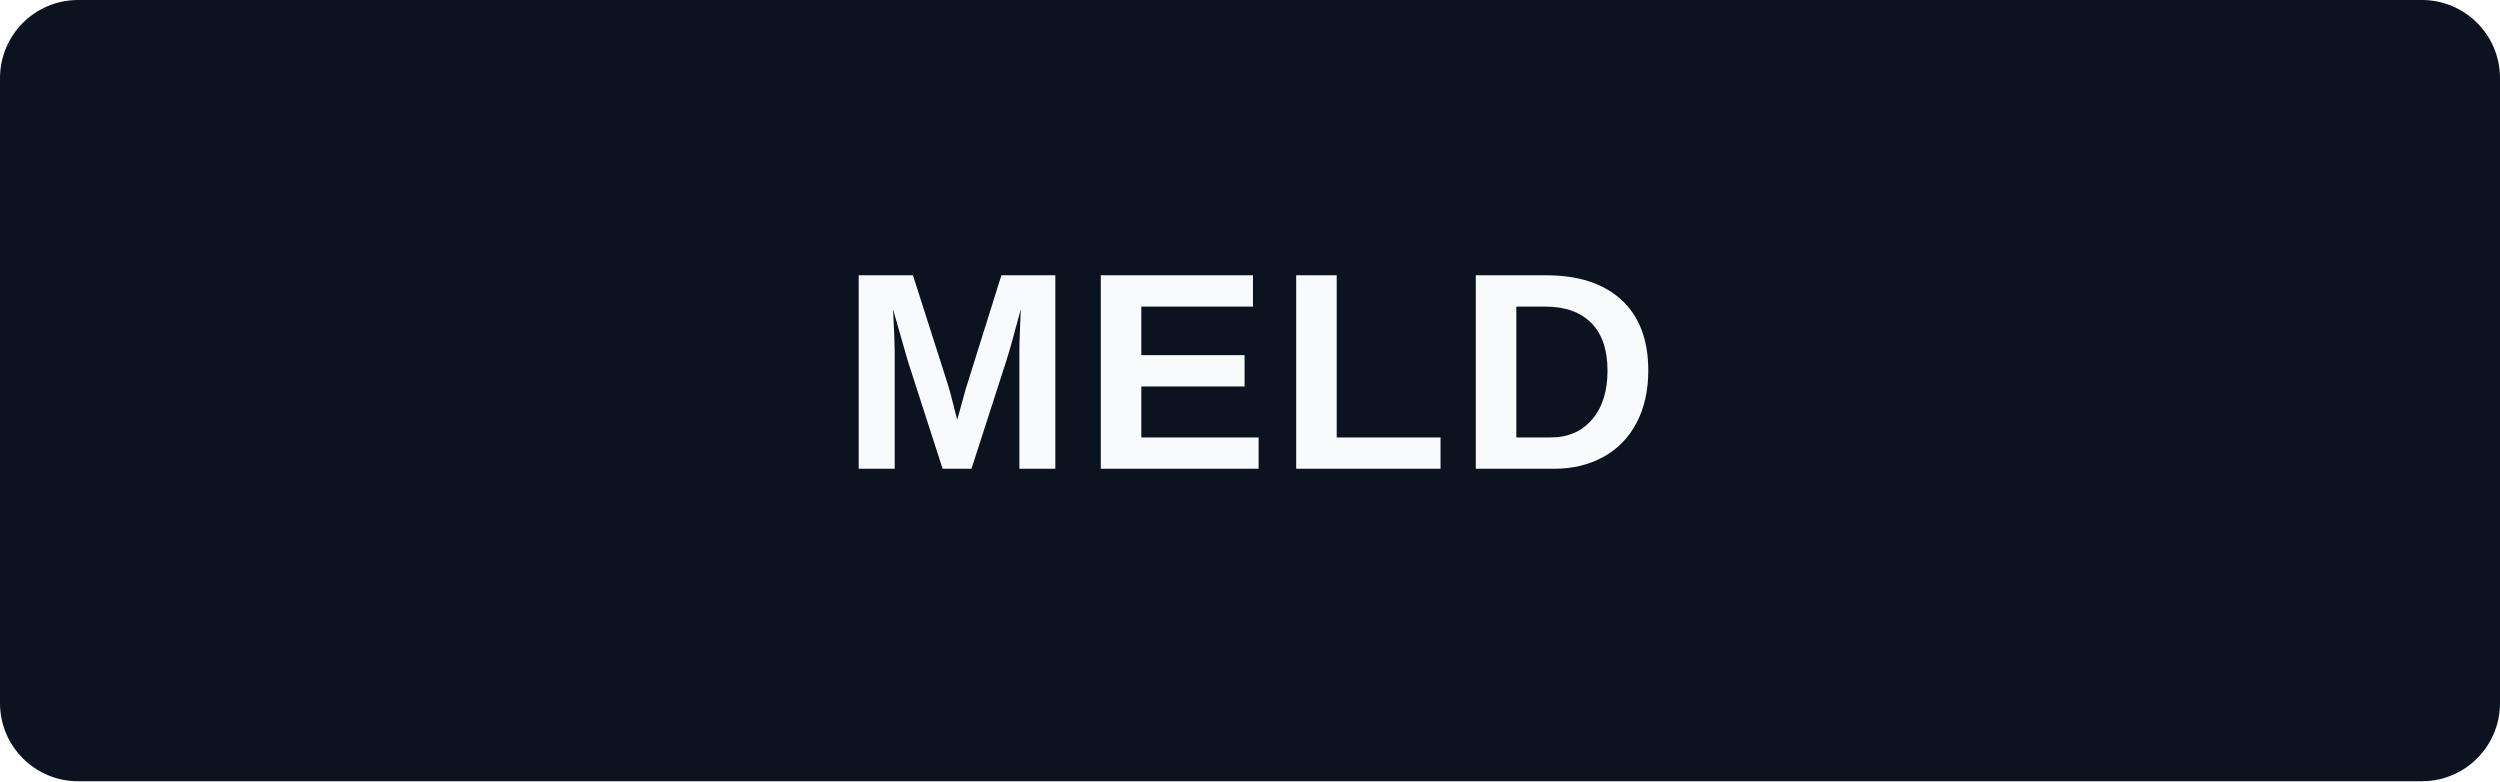
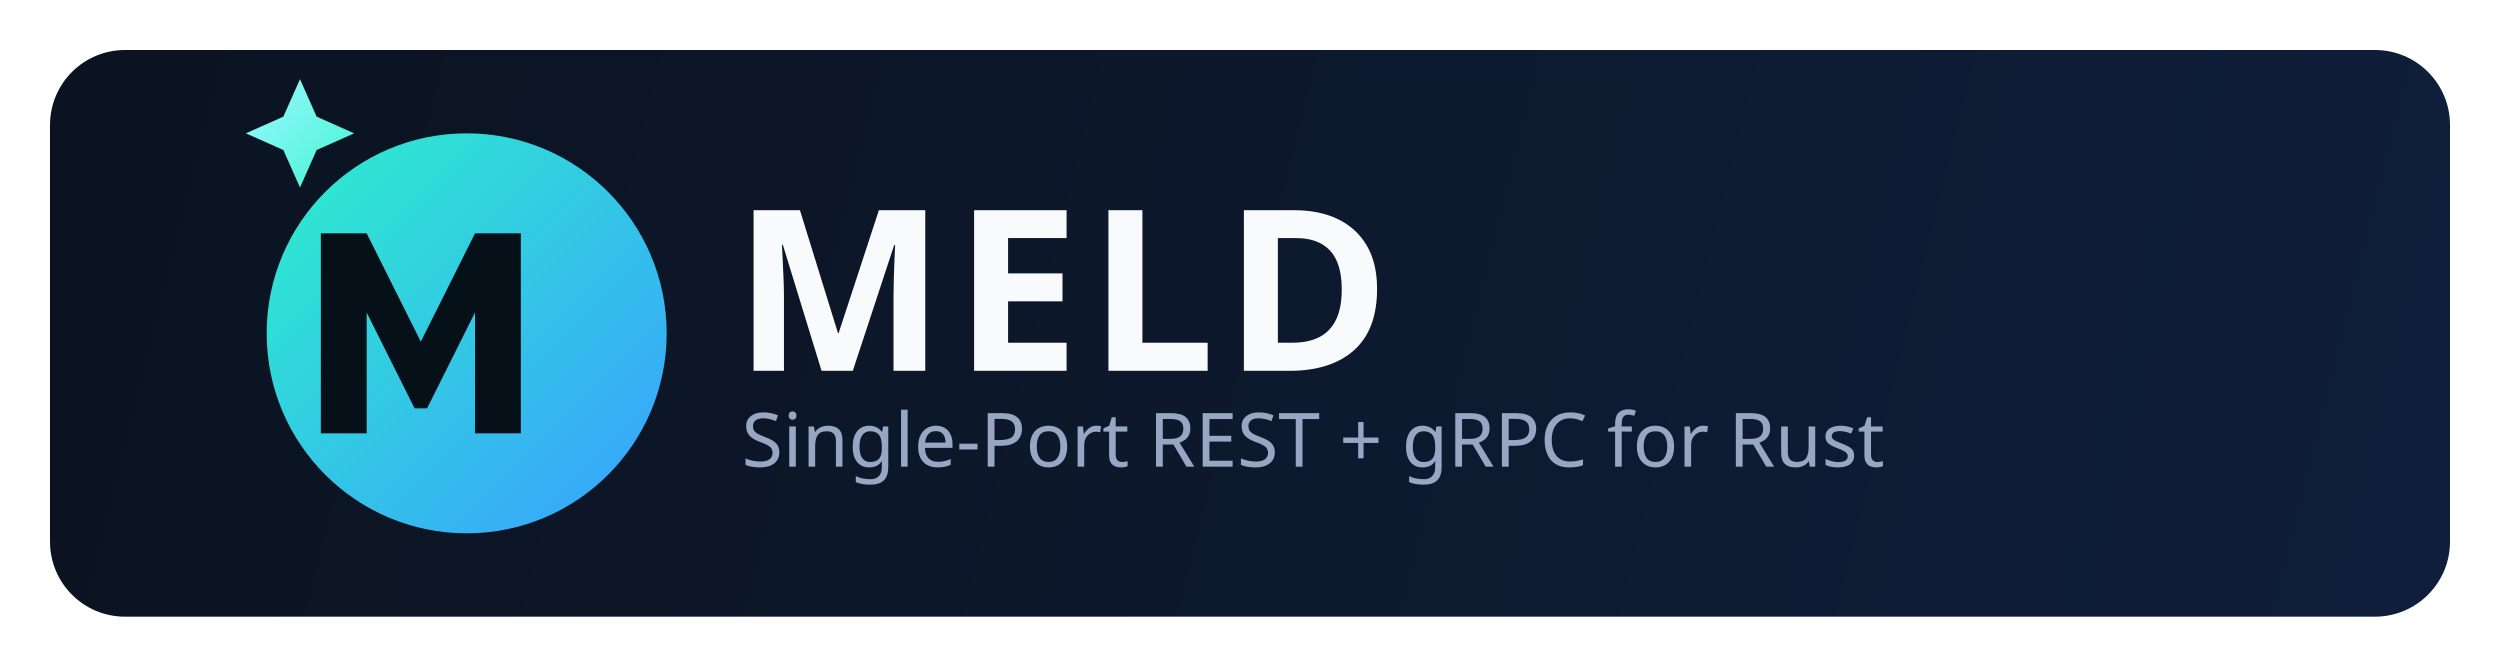
- <svg xmlns="http://www.w3.org/2000/svg" width="640" height="200" viewBox="0 0 640 200" fill="none">
-   <rect width="640" height="200" rx="20" fill="#0B1320" />
-   <text x="320" y="120" text-anchor="middle" fill="#F8FAFC" font-family="Arial, Helvetica, sans-serif" font-size="72" font-weight="700" letter-spacing="2">MELD</text>
+ <svg xmlns="http://www.w3.org/2000/svg" width="1200" height="320" viewBox="0 0 1200 320" fill="none">
+   <defs>
+     <linearGradient id="bgGradient" x1="56" y1="24" x2="1144" y2="296" gradientUnits="userSpaceOnUse">
+       <stop offset="0" stop-color="#0B1320" />
+       <stop offset="1" stop-color="#0F1E3A" />
+     </linearGradient>
+     <linearGradient id="orbGradient" x1="128" y1="56" x2="320" y2="248" gradientUnits="userSpaceOnUse">
+       <stop offset="0" stop-color="#2CF2C9" />
+       <stop offset="1" stop-color="#39A0FF" />
+     </linearGradient>
+     <linearGradient id="sparkGradient" x1="124" y1="30" x2="192" y2="92" gradientUnits="userSpaceOnUse">
+       <stop offset="0" stop-color="#9EF9FF" />
+       <stop offset="1" stop-color="#2CF2C9" />
+     </linearGradient>
+   </defs>
+   <rect x="24" y="24" width="1152" height="272" rx="36" fill="url(#bgGradient)" />
+   <circle cx="224" cy="160" r="96" fill="url(#orbGradient)" />
+   <path d="M154 208V112H176L202 164L228 112H250V208H228V150L205 196H199L176 150V208H154Z" fill="#061019" />
+   <path d="M136 56L144 38L152 56L170 64L152 72L144 90L136 72L118 64L136 56Z" fill="url(#sparkGradient)" />
+   <text x="352" y="178" fill="#F8FAFC" font-family="Avenir Next, Montserrat, Segoe UI, sans-serif" font-size="108" font-weight="700" letter-spacing="4">MELD</text>
+   <text x="356" y="224" fill="#97A6C2" font-family="Avenir Next, Montserrat, Segoe UI, sans-serif" font-size="36" font-weight="500">Single-Port REST + gRPC for Rust</text>
</svg>
